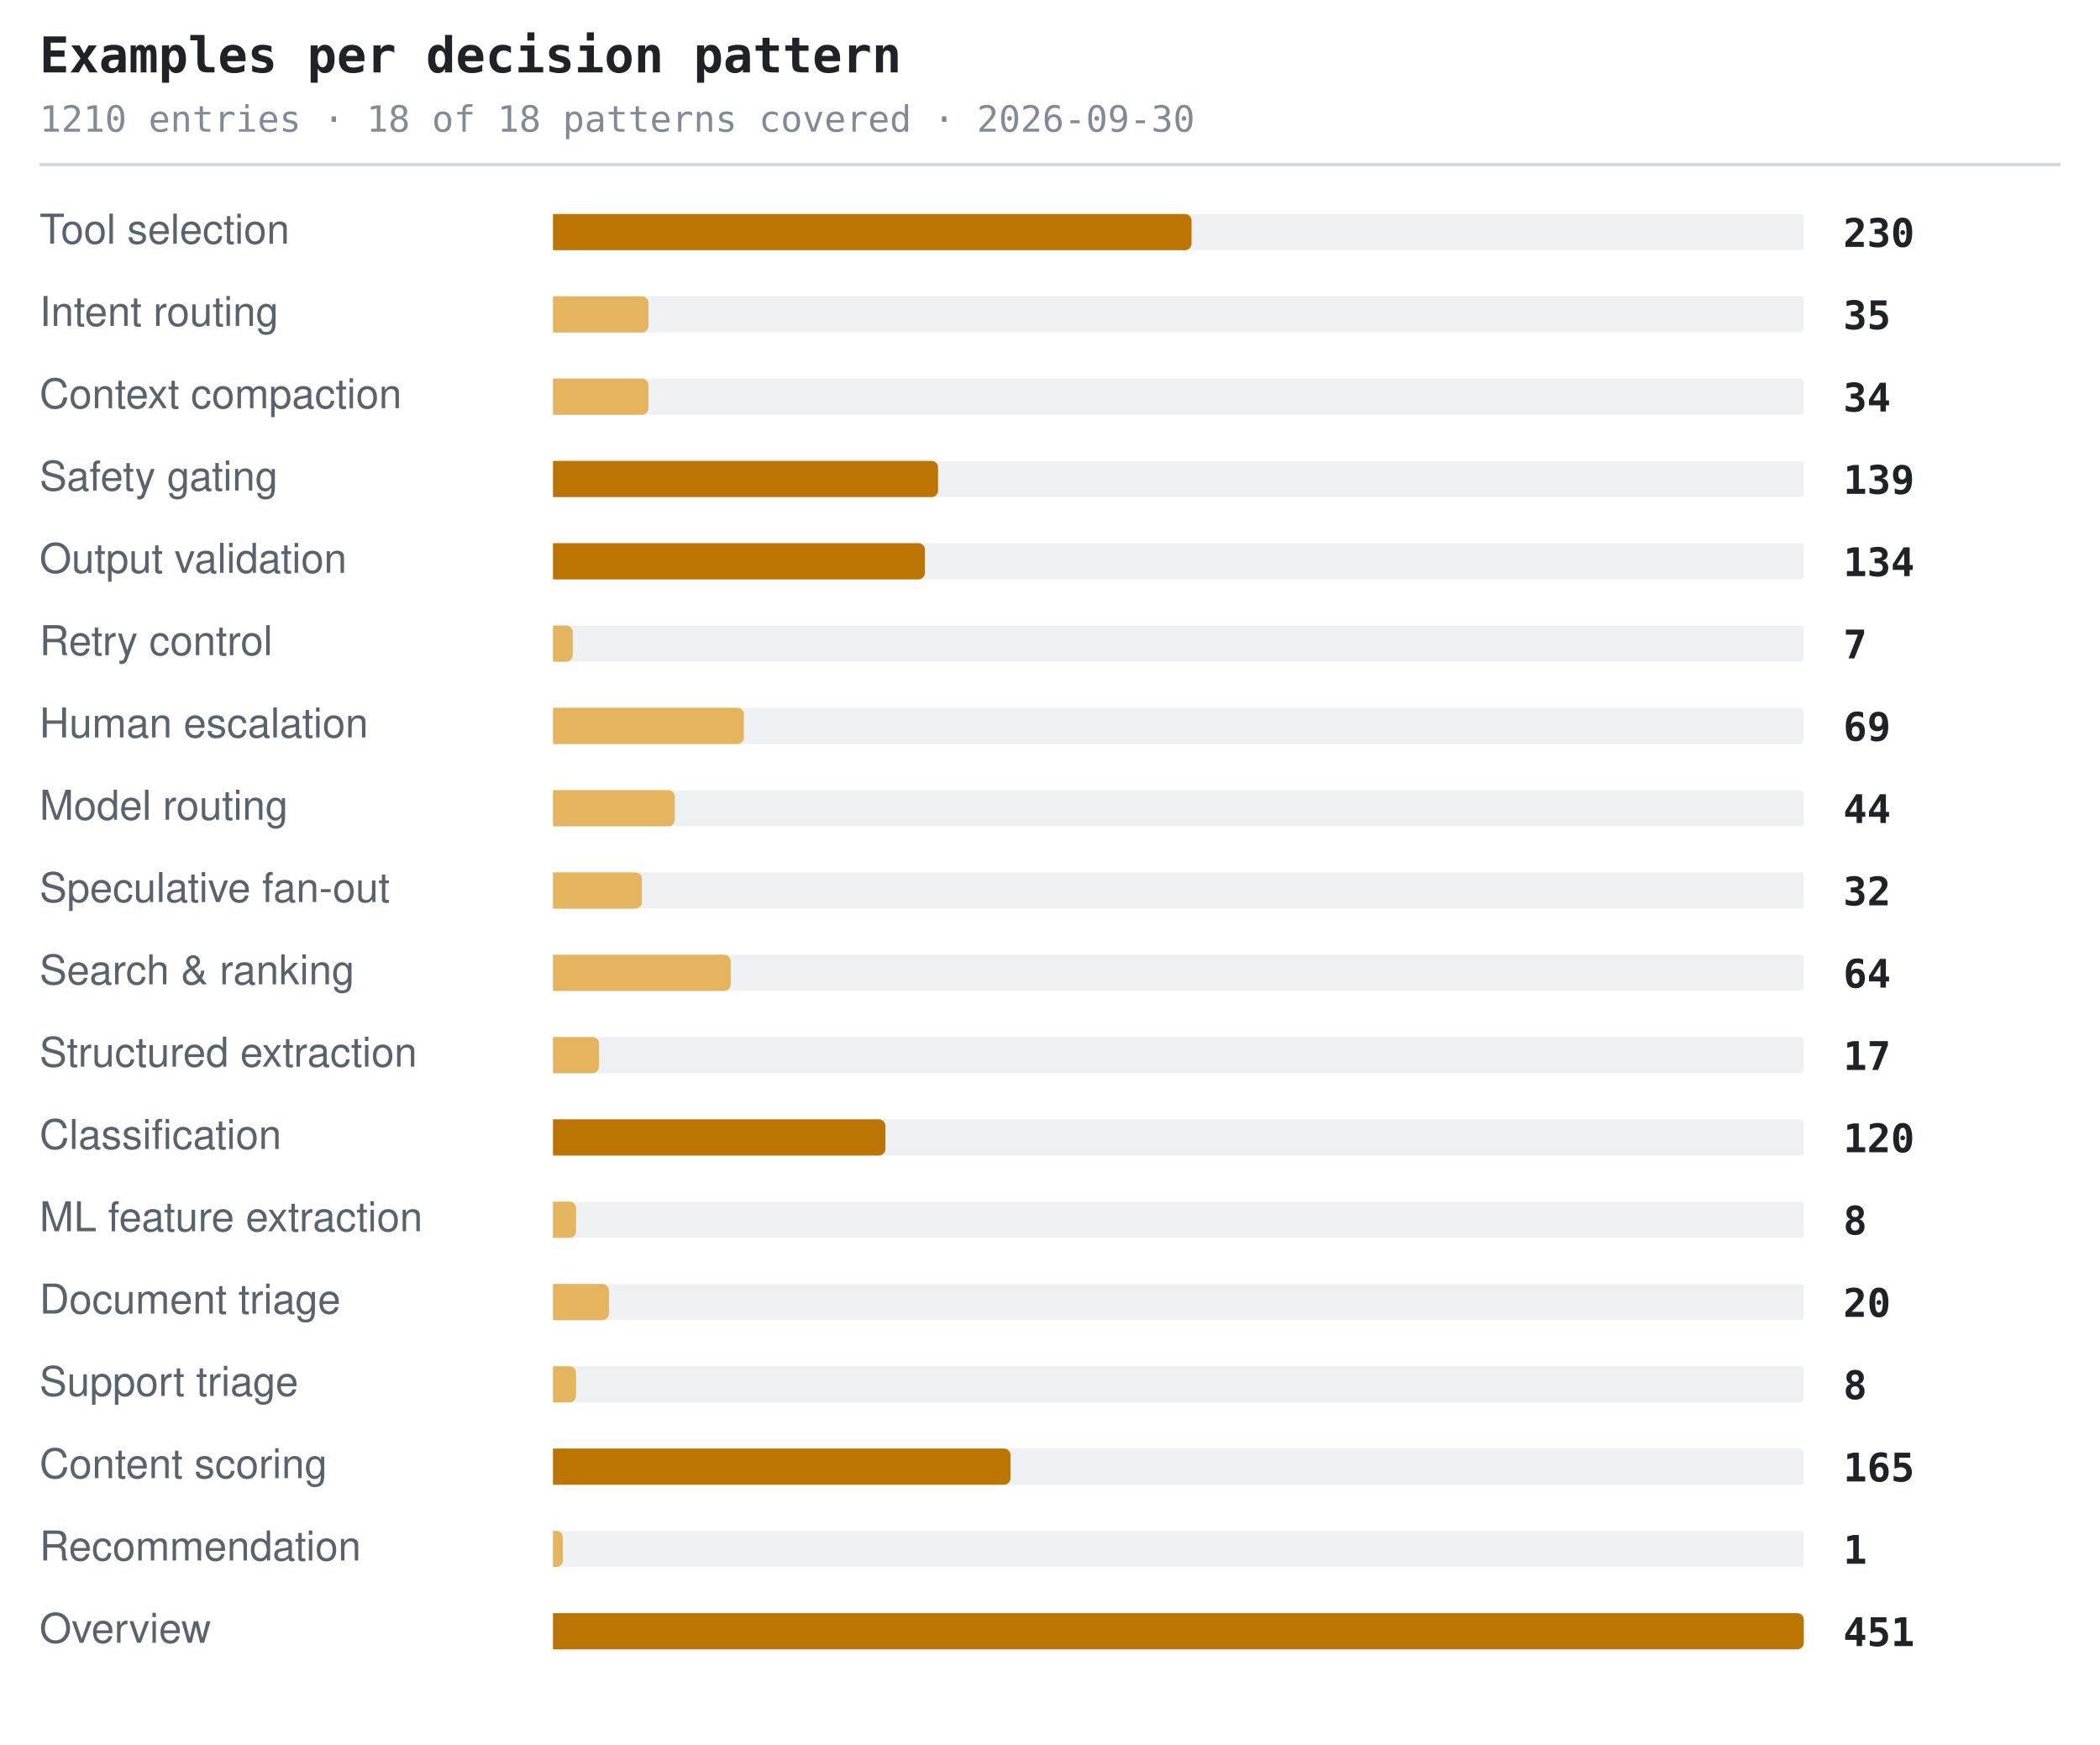
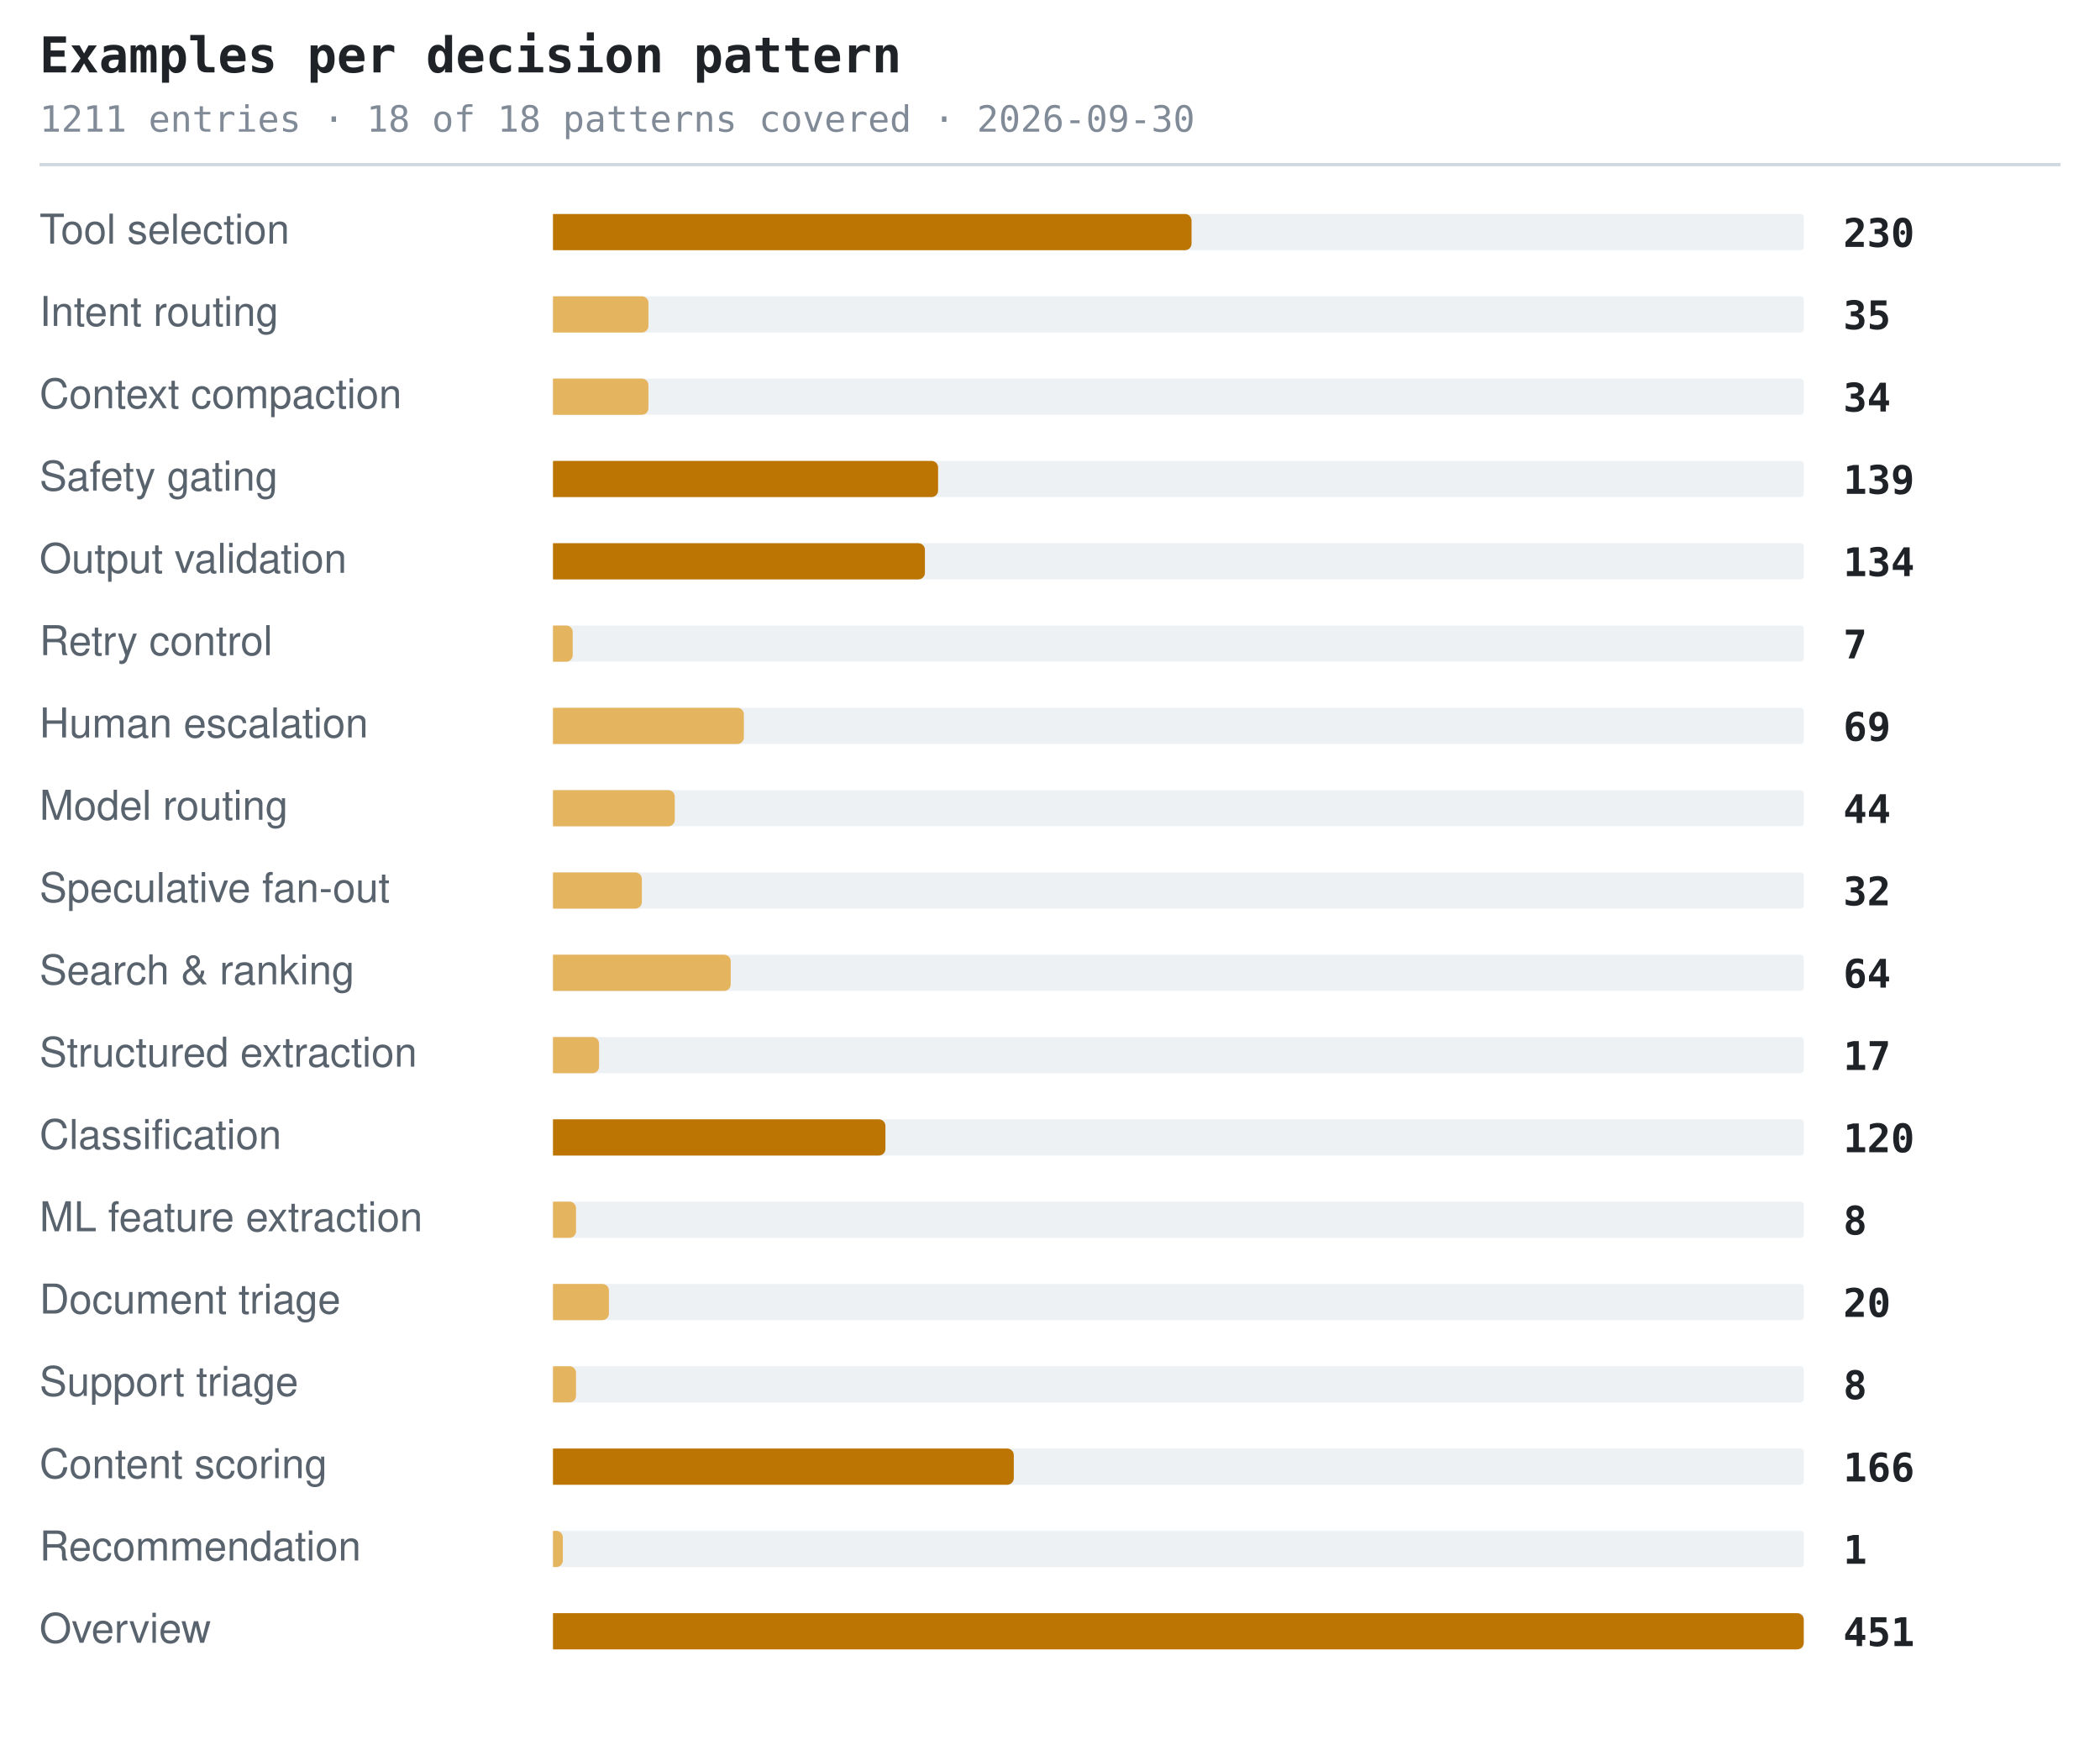
<svg xmlns="http://www.w3.org/2000/svg" width="638" height="530" viewBox="0 0 638 530" role="img" aria-label="Examples per decision pattern">
  <style>.t{font:600 15px ui-monospace,SFMono-Regular,'SF Mono',Menlo,Consolas,monospace;fill:#1f2328}.s{font:11px ui-monospace,SFMono-Regular,'SF Mono',Menlo,Consolas,monospace;fill:#818b98}.l{font:12.5px -apple-system,BlinkMacSystemFont,'Segoe UI',Helvetica,Arial,sans-serif;fill:#59636e}.n{font:600 12px ui-monospace,SFMono-Regular,'SF Mono',Menlo,Consolas,monospace;fill:#1f2328}.g{font:italic 11px -apple-system,BlinkMacSystemFont,'Segoe UI',Helvetica,Arial,sans-serif;fill:#818b98}</style>
  <text x="12" y="22" class="t">Examples per decision pattern</text>
-   <text x="12" y="40" class="s">1210 entries · 18 of 18 patterns covered · 2026-09-30</text>
+   <text x="12" y="40" class="s">1211 entries · 18 of 18 patterns covered · 2026-09-30</text>
  <line x1="12" y1="50" x2="626" y2="50" stroke="#d1d9e0" stroke-width="1" />
  <text x="12" y="74" class="l">Tool selection</text>
  <rect x="168" y="65" width="380" height="11" rx="1" fill="#eef1f4" />
  <path d="M168 65h192a2 2 0 0 1 2 2v7a2 2 0 0 1-2 2h-192z" fill="#bc7503" />
  <text x="560" y="75" class="n">230</text>
  <text x="12" y="99" class="l">Intent routing</text>
  <rect x="168" y="90" width="380" height="11" rx="1" fill="#eef1f4" />
  <path d="M168 90h27a2 2 0 0 1 2 2v7a2 2 0 0 1-2 2h-27z" fill="#e5b45f" />
  <text x="560" y="100" class="n">35</text>
  <text x="12" y="124" class="l">Context compaction</text>
  <rect x="168" y="115" width="380" height="11" rx="1" fill="#eef1f4" />
  <path d="M168 115h27a2 2 0 0 1 2 2v7a2 2 0 0 1-2 2h-27z" fill="#e5b45f" />
  <text x="560" y="125" class="n">34</text>
  <text x="12" y="149" class="l">Safety gating</text>
  <rect x="168" y="140" width="380" height="11" rx="1" fill="#eef1f4" />
  <path d="M168 140h115a2 2 0 0 1 2 2v7a2 2 0 0 1-2 2h-115z" fill="#bc7503" />
  <text x="560" y="150" class="n">139</text>
  <text x="12" y="174" class="l">Output validation</text>
  <rect x="168" y="165" width="380" height="11" rx="1" fill="#eef1f4" />
  <path d="M168 165h111a2 2 0 0 1 2 2v7a2 2 0 0 1-2 2h-111z" fill="#bc7503" />
  <text x="560" y="175" class="n">134</text>
  <text x="12" y="199" class="l">Retry control</text>
  <rect x="168" y="190" width="380" height="11" rx="1" fill="#eef1f4" />
  <path d="M168 190h4a2 2 0 0 1 2 2v7a2 2 0 0 1-2 2h-4z" fill="#e5b45f" />
  <text x="560" y="200" class="n">7</text>
  <text x="12" y="224" class="l">Human escalation</text>
  <rect x="168" y="215" width="380" height="11" rx="1" fill="#eef1f4" />
  <path d="M168 215h56a2 2 0 0 1 2 2v7a2 2 0 0 1-2 2h-56z" fill="#e5b45f" />
  <text x="560" y="225" class="n">69</text>
  <text x="12" y="249" class="l">Model routing</text>
  <rect x="168" y="240" width="380" height="11" rx="1" fill="#eef1f4" />
  <path d="M168 240h35a2 2 0 0 1 2 2v7a2 2 0 0 1-2 2h-35z" fill="#e5b45f" />
  <text x="560" y="250" class="n">44</text>
  <text x="12" y="274" class="l">Speculative fan-out</text>
  <rect x="168" y="265" width="380" height="11" rx="1" fill="#eef1f4" />
  <path d="M168 265h25a2 2 0 0 1 2 2v7a2 2 0 0 1-2 2h-25z" fill="#e5b45f" />
  <text x="560" y="275" class="n">32</text>
  <text x="12" y="299" class="l">Search &amp; ranking</text>
  <rect x="168" y="290" width="380" height="11" rx="1" fill="#eef1f4" />
  <path d="M168 290h52a2 2 0 0 1 2 2v7a2 2 0 0 1-2 2h-52z" fill="#e5b45f" />
  <text x="560" y="300" class="n">64</text>
  <text x="12" y="324" class="l">Structured extraction</text>
  <rect x="168" y="315" width="380" height="11" rx="1" fill="#eef1f4" />
  <path d="M168 315h12a2 2 0 0 1 2 2v7a2 2 0 0 1-2 2h-12z" fill="#e5b45f" />
  <text x="560" y="325" class="n">17</text>
  <text x="12" y="349" class="l">Classification</text>
  <rect x="168" y="340" width="380" height="11" rx="1" fill="#eef1f4" />
  <path d="M168 340h99a2 2 0 0 1 2 2v7a2 2 0 0 1-2 2h-99z" fill="#bc7503" />
  <text x="560" y="350" class="n">120</text>
  <text x="12" y="374" class="l">ML feature extraction</text>
  <rect x="168" y="365" width="380" height="11" rx="1" fill="#eef1f4" />
  <path d="M168 365h5a2 2 0 0 1 2 2v7a2 2 0 0 1-2 2h-5z" fill="#e5b45f" />
  <text x="560" y="375" class="n">8</text>
  <text x="12" y="399" class="l">Document triage</text>
  <rect x="168" y="390" width="380" height="11" rx="1" fill="#eef1f4" />
  <path d="M168 390h15a2 2 0 0 1 2 2v7a2 2 0 0 1-2 2h-15z" fill="#e5b45f" />
  <text x="560" y="400" class="n">20</text>
  <text x="12" y="424" class="l">Support triage</text>
  <rect x="168" y="415" width="380" height="11" rx="1" fill="#eef1f4" />
  <path d="M168 415h5a2 2 0 0 1 2 2v7a2 2 0 0 1-2 2h-5z" fill="#e5b45f" />
  <text x="560" y="425" class="n">8</text>
  <text x="12" y="449" class="l">Content scoring</text>
  <rect x="168" y="440" width="380" height="11" rx="1" fill="#eef1f4" />
-   <path d="M168 440h137a2 2 0 0 1 2 2v7a2 2 0 0 1-2 2h-137z" fill="#bc7503" />
-   <text x="560" y="450" class="n">165</text>
+   <path d="M168 440h138a2 2 0 0 1 2 2v7a2 2 0 0 1-2 2h-138z" fill="#bc7503" />
+   <text x="560" y="450" class="n">166</text>
  <text x="12" y="474" class="l">Recommendation</text>
  <rect x="168" y="465" width="380" height="11" rx="1" fill="#eef1f4" />
  <path d="M168 465h1a2 2 0 0 1 2 2v7a2 2 0 0 1-2 2h-1z" fill="#e5b45f" />
  <text x="560" y="475" class="n">1</text>
  <text x="12" y="499" class="l">Overview</text>
  <rect x="168" y="490" width="380" height="11" rx="1" fill="#eef1f4" />
  <path d="M168 490h378a2 2 0 0 1 2 2v7a2 2 0 0 1-2 2h-378z" fill="#bc7503" />
  <text x="560" y="500" class="n">451</text>
</svg>
